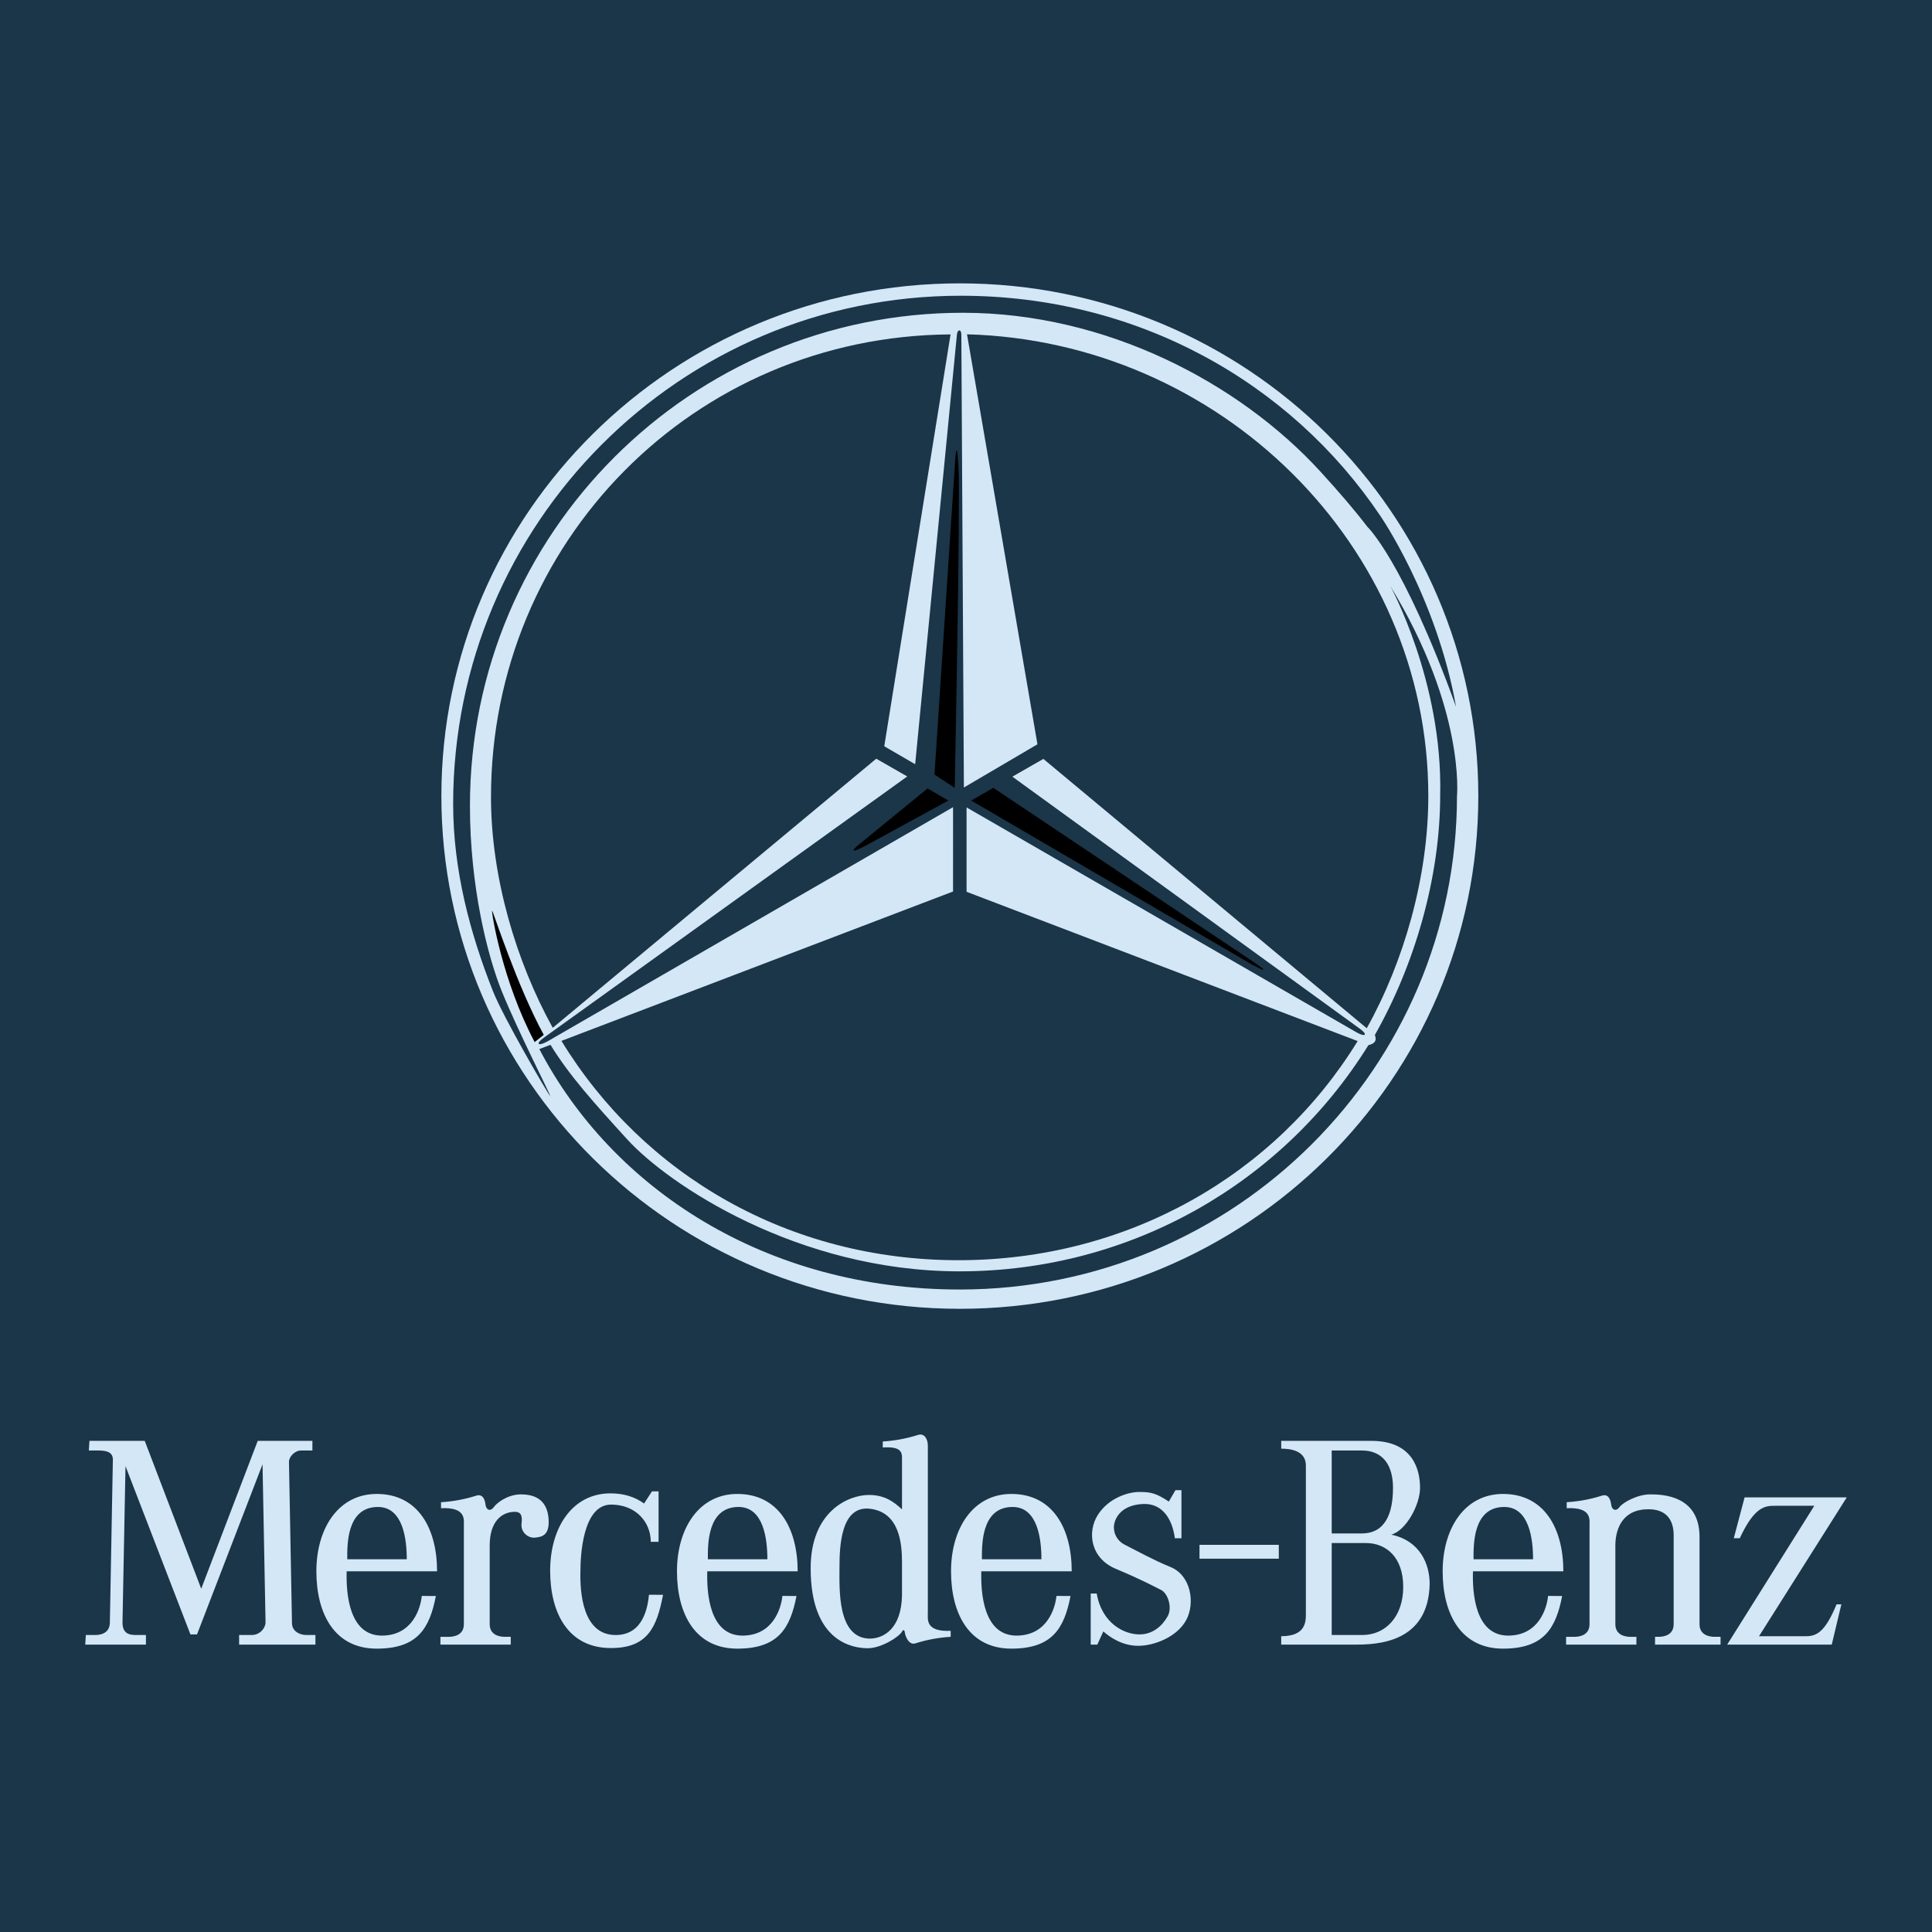
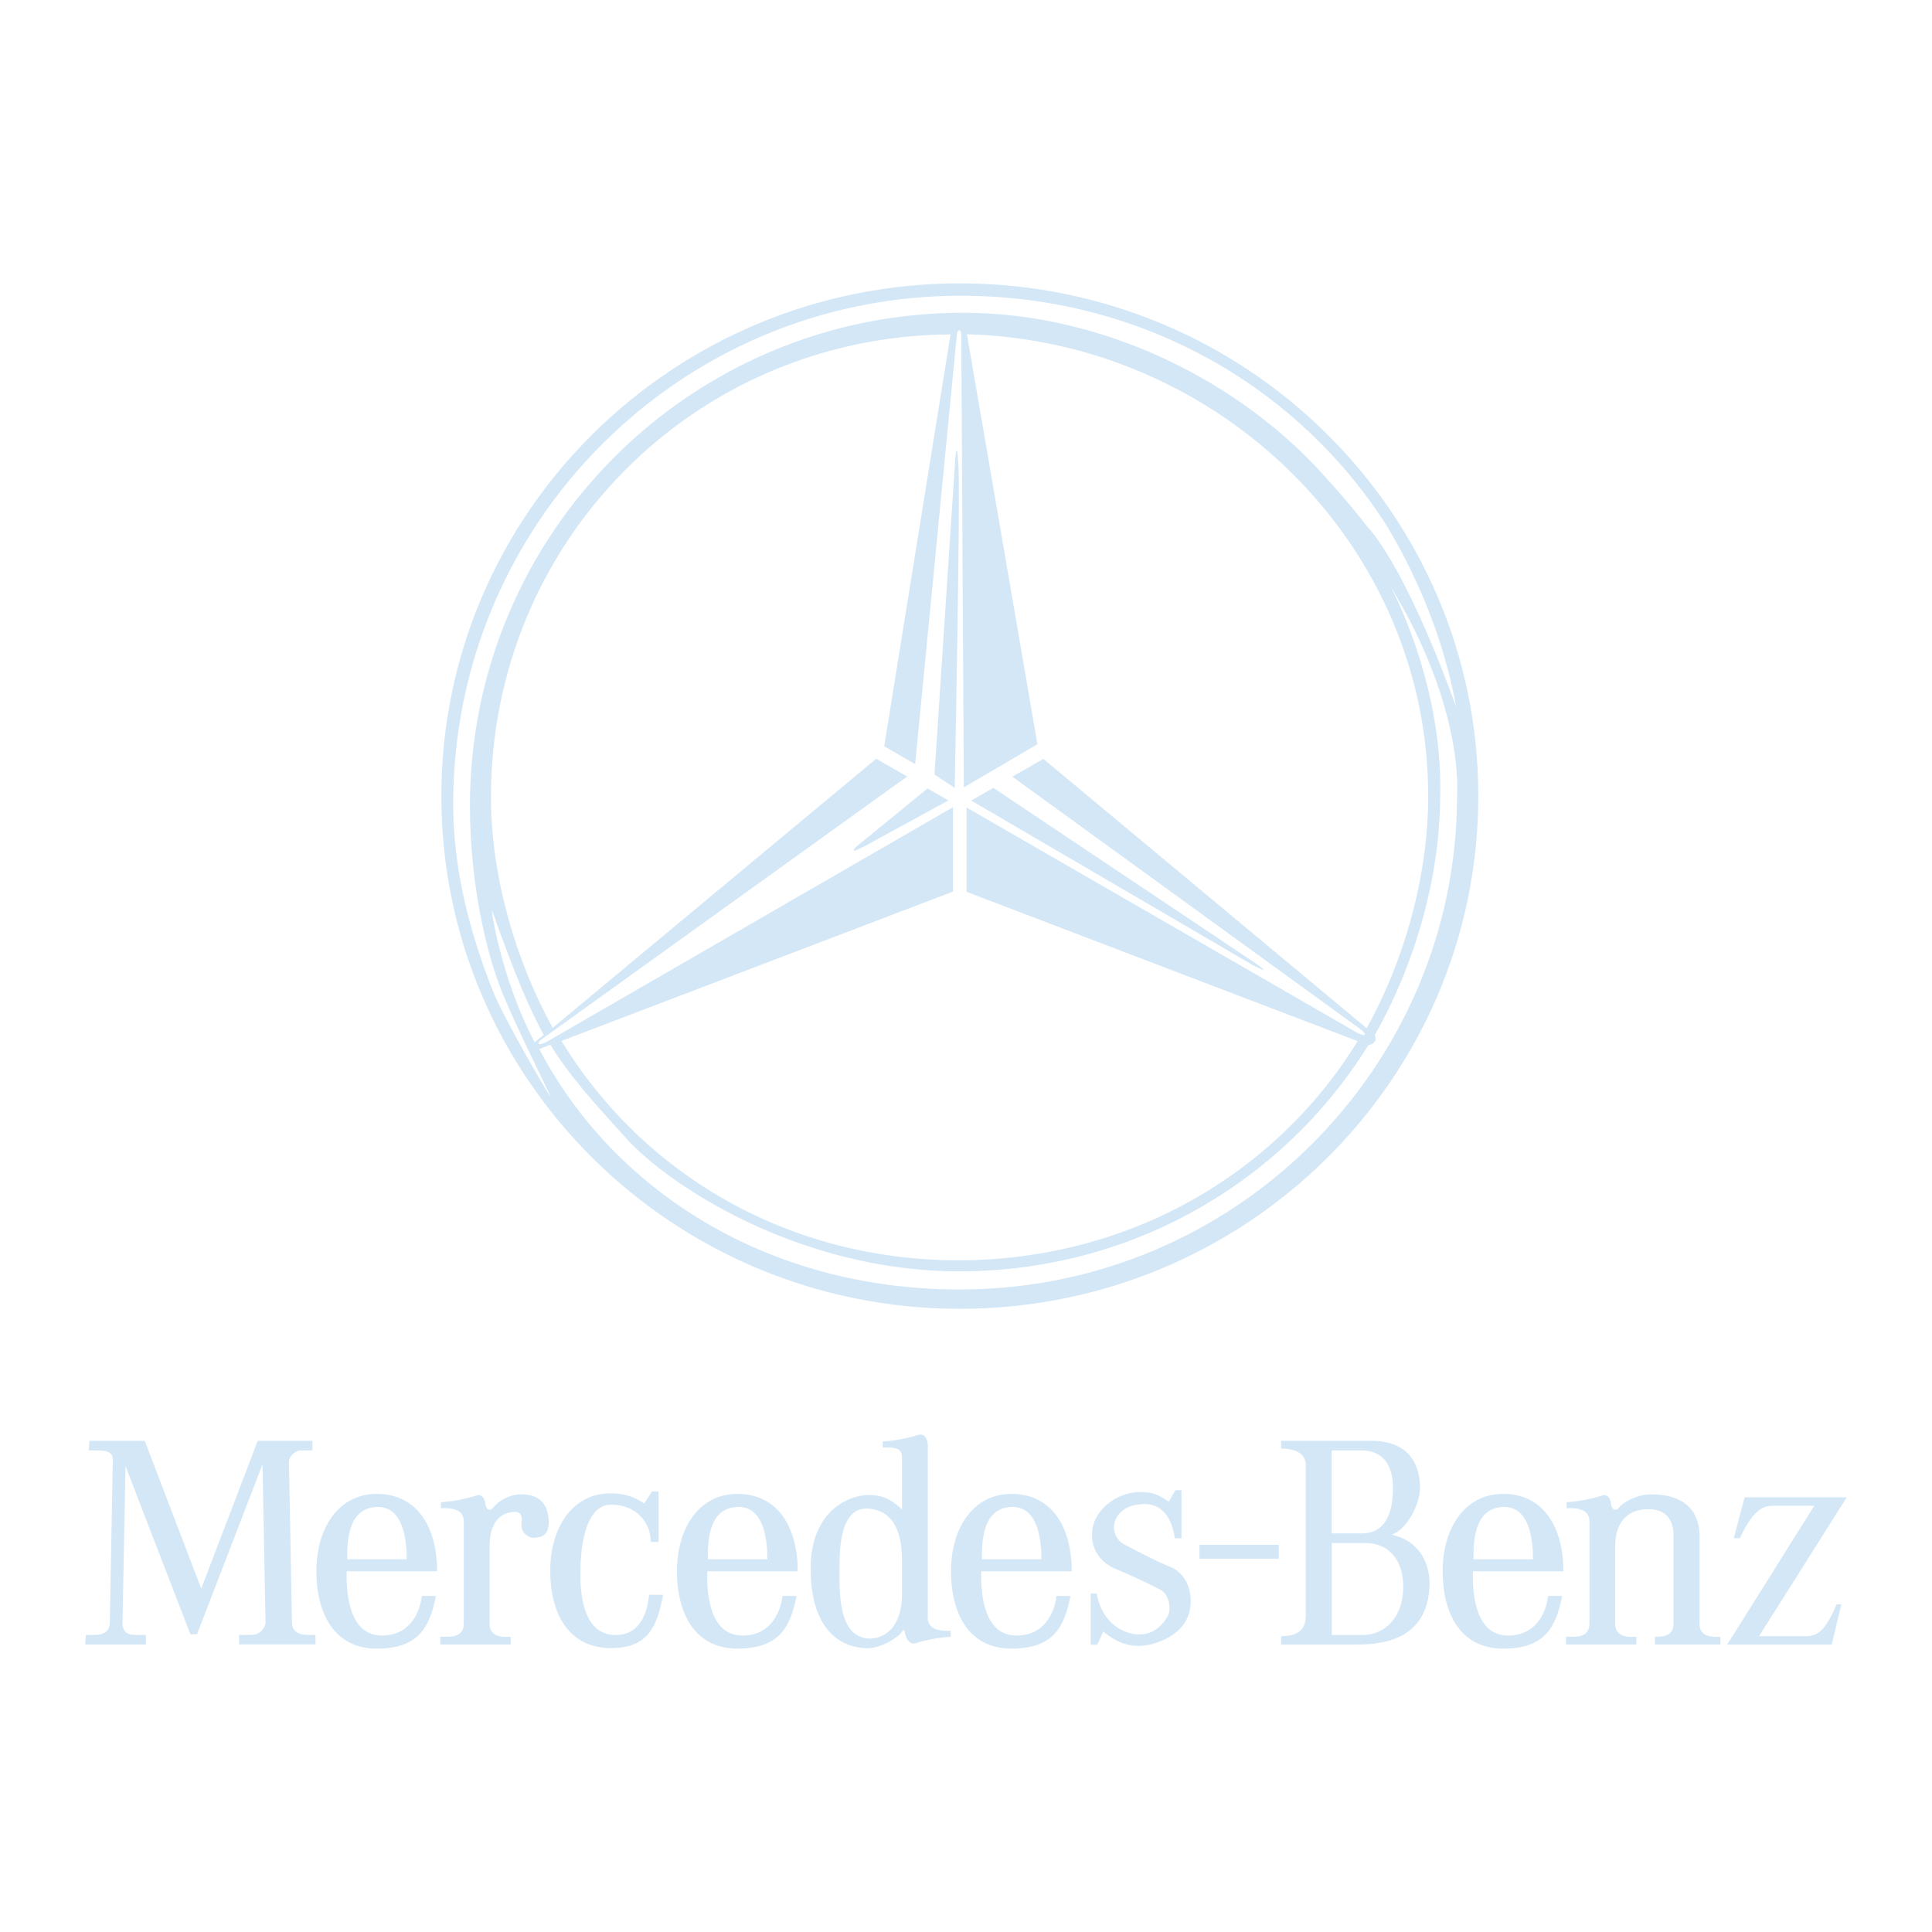
- <svg xmlns="http://www.w3.org/2000/svg" width="2500" height="2500" viewBox="0 0 192.756 192.756">
-   <g fill-rule="evenodd" clip-rule="evenodd">
-     <path fill="#1B3549" d="M0 0h192.756v192.756H0V0z" />
-     <path fill="#D3E7F7" d="M8.923 143.756l-.06.961h.899c.66 0 1.499.059 1.499.898l-.3 16.25c0 .6-.3 1.26-1.499 1.26h-.898l-.06.959h6.056v-.959h-1.019c-.78 0-1.319-.24-1.319-1.26l.299-15.59 6.477 16.789h.659l6.536-16.969.3 15.77c0 .539-.54 1.26-1.379 1.26h-1.259v.959h7.615v-.959h-.9c-.659 0-1.439-.361-1.439-1.201l-.3-16.068c0-.539.6-1.139 1.199-1.139h1.139v-.961h-5.456l-5.637 14.752-5.636-14.752H8.923zM34.587 156.768h9.019c0-4.262-1.883-7.717-6.021-7.717-3.837 0-6.021 3.455-6.021 7.717s1.823 7.717 6.021 7.717c4.077 0 5.277-2.02 5.902-5.252l-1.405-.006c-.12 1.199-.899 3.898-3.897 3.957-3.417.068-3.658-4.317-3.598-6.416zM50.957 164.084v-.779h-.6c-.54 0-1.499-.18-1.499-1.26v-7.855c0-2.459 1.259-3.357 2.518-3.357.479 0 .78.24.66 1.139-.12.9.66 1.5 1.319 1.439s1.499-.18 1.379-1.859c-.12-1.678-1.079-2.457-2.758-2.457-1.319 0-2.399.838-2.699 1.258-.349.488-.779.301-.839-.238-.06-.541-.3-1.08-.899-.9-1.32.42-2.519.6-3.538.66v.6c2.519-.121 2.278 1.139 2.278 1.738v9.834c0 1.08-.959 1.26-1.499 1.26h-.839v.779h7.016v-.002zM64.258 150.006c-.884-.645-1.995-1.014-3.348-1.014-3.837 0-6.021 3.455-6.021 7.717s1.823 7.695 6.021 7.717c3.718.018 4.617-2.082 5.243-5.312l-1.406-.006c-.12 1.199-.54 3.957-3.238 4.018-3.417.074-3.658-4.318-3.598-6.416 0-1.32.18-6.596 3.058-6.596 2.458 0 3.958 1.738 3.958 3.717h.779v-5.037h-.659l-.789 1.212zM92.571 160.965v-16.729c0-.689-.36-1.26-.959-1.08-1.319.42-2.519.6-3.538.66v.6c1.739-.119 1.919.42 1.919 1.02v5.156c-.78-.719-1.679-1.439-3.298-1.439-2.039 0-5.816 1.619-5.816 7.316 0 7.494 4.377 7.975 5.696 7.975s3.058-1.078 3.418-1.648c.03-.121.209-.27.27 0 .06.539.449 1.35 1.049 1.168a14.495 14.495 0 0 1 3.538-.658v-.6c-2.519.118-2.279-1.142-2.279-1.741zM127.588 155.51v-1.381h-7.914v1.381h7.914zM108.82 158.986v5.098h.66l.6-1.32c.6.541 1.857 1.439 3.477 1.439s3.898-.898 4.797-2.578c.9-1.68.48-4.438-1.559-5.277-1.785-.734-3.352-1.615-4.557-2.219-.959-.479-1.191-1.438-1.08-2.037.18-.959 1.02-1.979 2.939-2.039 1.918-.061 2.877 1.559 3.117 3.418h.66v-4.797h-.6l-.66 1.139c-1.26-.84-1.799-.959-2.938-.959-1.141 0-3.059.6-4.139 2.279-1.078 1.678-.779 4.316 1.799 5.396 2.578 1.078 3.779 1.738 4.498 2.098s1.139 1.799.66 2.639c-.48.84-1.379 1.799-2.818 1.799s-3.719-1.02-4.258-4.078h-.598v-.001zM130.287 161.025v-14.811c0-1.498-1.559-1.68-2.459-1.68v-.779h8.994c4.197 0 4.857 2.939 4.857 4.678s-1.439 4.316-2.879 4.678c2.879.6 3.838 2.938 3.838 4.916-.119 5.877-5.217 6.057-7.436 6.057h-7.375v-.84c2.4 0 2.46-1.379 2.46-2.219zM166.982 153.17v8.875c0 1.08-.959 1.26-1.498 1.26h-.359v.779h6.535v-.779h-.6c-.539 0-1.498-.18-1.498-1.26v-8.814c-.061-4.018-3.658-4.137-4.918-4.137-1.318 0-2.758.838-3.059 1.258-.348.488-.779.301-.838-.238-.061-.541-.301-1.08-.9-.9-1.318.42-2.518.6-3.537.66v.6c2.518-.121 2.277 1.139 2.277 1.738v9.834c0 1.08-.959 1.26-1.498 1.26h-.84v.779h7.016v-.779h-.6c-.539 0-1.5-.18-1.5-1.26v-7.855c0-1.318.48-3.418 2.939-3.598 2.458-.181 2.878 1.438 2.878 2.577zM172.979 153.471l1.08-4.078h10.193l-8.754 13.852h4.676c1.08 0 1.92-.42 3.059-3.178h.48l-.959 4.018H172.32l8.693-13.852h-3.896c-.959 0-2.039 0-3.539 3.238h-.599zM70.564 156.768h9.019c0-4.262-1.884-7.717-6.021-7.717-3.837 0-6.021 3.455-6.021 7.717s1.824 7.717 6.021 7.717c4.078 0 5.277-2.02 5.903-5.252l-1.406-.006c-.12 1.199-.899 3.898-3.897 3.957-3.417.068-3.658-4.317-3.598-6.416zM97.906 156.768h9.02c0-4.262-1.883-7.717-6.02-7.717-3.838 0-6.022 3.455-6.022 7.717s1.824 7.717 6.022 7.717c4.076 0 5.275-2.02 5.9-5.252l-1.404-.006c-.119 1.199-.898 3.898-3.898 3.957-3.416.068-3.656-4.317-3.598-6.416zM146.957 156.768h9.018c0-4.262-1.883-7.717-6.021-7.717-3.836 0-6.02 3.455-6.02 7.717s1.822 7.717 6.02 7.717c4.078 0 5.277-2.02 5.902-5.252l-1.404-.006c-.119 1.199-.9 3.898-3.898 3.957-3.417.068-3.658-4.317-3.597-6.416z" />
-     <path d="M34.647 155.568c0-1.318-.12-5.217 3.058-5.217 2.518 0 2.878 3.238 2.878 5.217h-5.936zM89.992 159.166c-.06 3.299-1.799 4.318-3.238 4.318-3.238-.061-2.998-4.977-2.998-7.076 0-2.098.12-6.236 3.058-5.877 2.938.361 3.178 3.479 3.178 5.338v3.297zM132.865 163.125h3.057c2.279 0 4.078-1.799 4.078-4.799 0-2.996-1.738-4.377-3.717-4.377h-3.418v9.176zM132.865 152.99h2.998c2.338 0 3.117-1.979 3.117-4.557 0-2.1-.898-3.717-3.117-3.717h-2.998v8.274zM70.625 155.568c0-1.318-.12-5.217 3.058-5.217 2.519 0 2.878 3.238 2.878 5.217h-5.936zM97.967 155.568c0-1.318-.119-5.217 3.059-5.217 2.518 0 2.877 3.238 2.877 5.217h-5.936zM147.016 155.568c0-1.318-.119-5.217 3.059-5.217 2.518 0 2.879 3.238 2.879 5.217h-5.938z" fill="#1B3549" />
-     <path fill="#D3E7F7" d="M95.757 130.58c-28.568-.002-51.726-22.908-51.721-51.161.003-28.252 23.167-51.152 51.735-51.148 28.569.004 51.725 22.91 51.721 51.162-.004 28.253-23.166 51.153-51.735 51.147z" />
-     <path d="M53.343 103.969l.909-.721c-2.673-4.898-5.027-12.25-5.159-12.404-.06.208 1.019 7.037 4.25 13.125z" />
-     <path d="M96.479 33.354l7.028 40.905-7.34 4.311-.254-45.199c0-.543-.384-.538-.44 0l-4.167 42.875-3.084-1.791 6.616-41.091c-25.618.16-45.848 20.729-45.851 46.15-.001 8.029 2.525 16.45 6.16 23.03l32.276-26.849 3.094 1.772-36.253 26.062c-.87.605-.609.908.354.373L95.087 80.53l-.001 8.416-39.071 14.904c8.172 13.369 22.682 21.879 39.607 21.881 16.901.002 31.647-8.529 39.831-21.863L96.434 88.974v-8.418l38.92 22.448c.883.498 1.15.227.316-.369l-34.666-25.147 3.092-1.773 32.264 26.874c3.693-6.617 6.141-15.063 6.143-23.161.003-25.092-20.866-45.389-46.024-46.074z" fill="#1B3549" />
-     <path d="M145.273 70.521c-1.959-10.988-7.594-19.106-7.594-19.106-8.938-13.256-24.17-21.907-41.817-21.909-28.006-.004-50.647 22.698-50.651 50.706-.001 6.596 1.682 12.897 3.972 18.679 1.052 2.654 5.516 10.309 5.718 10.473-.021-.242-3.171-6.367-4.828-10.441-1.42-3.493-3.188-10.455-3.187-18.529.003-27.17 22.032-49.193 49.2-49.189 14.197.002 27.535 6.933 35.72 15.918 1.744 1.914 3.252 3.651 4.602 5.417 0-.001 3.559 3.33 8.865 17.981z" fill="#1B3549" />
-     <path d="M143.689 79.297c0 8.41-2.635 17.125-6.52 23.962.217.564.014.854-.645 1.021-8.465 13.639-23.582 22.564-40.792 22.562-16.146-.002-29.062-8.676-33.145-13.158-3.314-3.637-5.77-6.357-7.667-9.445l-1.111.428c7.264 13.891 22.503 23.986 41.94 23.988 27.586.004 49.612-22.303 49.614-49.228 0 0 .855-8.654-6.658-20.97 0 .001 5.238 9.536 4.984 20.84z" fill="#1B3549" />
-     <path d="M92.539 78.668l-6.884 5.621s-1.453 1.2.632.126l8.336-4.547-2.084-1.2zM93.233 77.279l2.021-30.693s.189-3.726.379.063c.186 3.724-.379 31.956-.379 31.956l-2.021-1.326zM96.896 79.868l2.211-1.263L125.252 96.1s1.959 1.326-.252.189L96.896 79.868z" />
+ <svg xmlns="http://www.w3.org/2000/svg" version="1.1" id="Layer_1" x="0px" y="0px" viewBox="0 0 2500 2500" style="enable-background:new 0 0 2500 2500;" xml:space="preserve">
+   <style type="text/css">
+ 	.st0{fill-rule:evenodd;clip-rule:evenodd;fill:#D3E7F7;}
+ 	.st1{fill:#D3E7F7;}
+ </style>
+   <path class="st0" d="M1242.1,366.7c-370.5-0.1-671,297-671,663.4c-0.1,366.4,300.3,663.5,670.8,663.5  c370.5,0.1,670.9-296.9,671-663.4C1913,663.8,1612.7,366.7,1242.1,366.7z M637.9,1282.6c-29.7-75-51.5-156.7-51.5-242.3  c0.1-363.3,293.7-657.7,656.9-657.6c228.9,0,426.4,112.2,542.4,284.2c0,0,73.1,105.3,98.5,247.8c0,0,0,0,0,0h0c0,0,0,0,0,0  c-68.8-190-115-233.2-115-233.2c-17.5-22.9-37.1-45.4-59.7-70.3c-106.2-116.5-279.1-206.4-463.3-206.5  c-352.4-0.1-638.1,285.6-638.1,638c0,104.7,22.9,195,41.3,240.3c21.5,52.8,62.3,132.3,62.6,135.4  C709.4,1416.3,651.5,1317,637.9,1282.6z M1759.6,1331.2c10.8,7.7,7.4,11.2-4.1,4.8l-504.8-291.1V1154l506.1,193.2  c-106.1,172.9-297.4,283.6-516.6,283.6c-219.5,0-407.7-110.4-513.7-283.8l506.7-193.3l0-109.2l-524.9,303.1  c-12.5,6.9-15.9,3-4.6-4.8l470.2-338l-40.1-23L715.2,1330c-47.1-85.3-79.9-194.6-79.9-298.7c0-329.7,262.4-596.5,594.7-598.6  l-85.8,532.9l40,23.2l54-556.1c0.7-7,5.7-7,5.7,0l3.3,586.2l95.2-55.9l-91.2-530.5h0c326.3,8.9,597,272.1,596.9,597.6  c0,105-31.8,214.6-79.7,300.4L1350.1,982l-40.1,23L1759.6,1331.2z M691.8,1348.5c-41.9-79-55.9-167.5-55.1-170.2  c1.7,2,32.2,97.4,66.9,160.9L691.8,1348.5z M1241.8,1668.6c-252.1,0-449.7-131-544-311.1l14.4-5.6c24.6,40.1,56.5,75.3,99.4,122.5  c53,58.1,220.5,170.6,429.9,170.7c223.2,0,419.3-115.7,529.1-292.6c8.5-2.2,11.2-5.9,8.4-13.2c50.4-88.7,84.6-201.7,84.6-310.8h0  c3.3-146.6-64.6-270.3-64.6-270.3c97.4,159.7,86.4,272,86.4,272C1885.3,1379.4,1599.6,1668.7,1241.8,1668.6z" />
+   <g>
+     <rect x="1552.1" y="1999" class="st1" width="102.6" height="17.9" />
+     <path class="st1" d="M1386.8,2033.2c0-55.3-24.4-100.1-78.1-100.1c-49.8,0-78.1,44.8-78.1,100.1s23.7,100.1,78.1,100.1   c52.9,0,68.4-26.2,76.5-68.1l-18.2-0.1c-1.5,15.6-11.6,50.6-50.6,51.3c-44.3,0.9-47.4-56-46.7-83.2H1386.8z M1310.3,1950   c32.7,0,37.3,42,37.3,67.7h-77C1270.6,2000.6,1269.1,1950,1310.3,1950z" />
+     <path class="st1" d="M1514.8,2027.8c-23.2-9.5-43.5-20.9-59.1-28.8c-12.4-6.2-15.4-18.7-14-26.4c2.3-12.4,13.2-25.7,38.1-26.4   c24.9-0.8,37.3,20.2,40.4,44.3h8.6v-62.2h-7.8l-8.6,14.8c-16.3-10.9-23.3-12.4-38.1-12.4c-14.8,0-39.7,7.8-53.7,29.6   c-14,21.8-10.1,56,23.3,70c33.4,14,49,22.5,58.3,27.2c9.3,4.7,14.8,23.3,8.6,34.2c-6.2,10.9-17.9,23.3-36.5,23.3   c-18.7,0-48.2-13.2-55.2-52.9h-7.8v66.1h8.6l7.8-17.1c7.8,7,24.1,18.7,45.1,18.7s50.6-11.6,62.2-33.4   C1546.7,2074.4,1541.2,2038.7,1514.8,2027.8z" />
+     <path class="st1" d="M1200.6,2087.7L1200.6,2087.7v-217c0-8.9-4.7-16.3-12.4-14c-17.1,5.4-32.7,7.8-45.9,8.6v7.8   c22.6-1.5,24.9,5.4,24.9,13.2v66.9c-10.1-9.3-21.8-18.7-42.8-18.7c-26.4,0-75.4,21-75.4,94.9c0,97.2,56.8,103.4,73.9,103.4   c17.1,0,39.7-14,44.3-21.4c0.4-1.6,2.7-3.5,3.5,0c0.8,7,5.8,17.5,13.6,15.1c14.9-4.7,30.3-7.6,45.9-8.5v-7.8   C1197.5,2111.8,1200.6,2095.4,1200.6,2087.7z M1167.2,2064.3L1167.2,2064.3c-0.8,42.8-23.3,56-42,56c-42-0.8-38.9-64.6-38.9-91.8   c0-27.2,1.6-80.9,39.7-76.2c38.1,4.7,41.2,45.1,41.2,69.2V2064.3z" />
+     <path class="st1" d="M915.2,2033.2h117c0-55.3-24.4-100.1-78.1-100.1c-49.8,0-78.1,44.8-78.1,100.1s23.7,100.1,78.1,100.1   c52.9,0,68.4-26.2,76.6-68.1l-18.2-0.1c-1.6,15.6-11.7,50.6-50.5,51.3C917.5,2117.3,914.4,2060.5,915.2,2033.2L915.2,2033.2z    M955.7,1950c32.7,0,37.3,42,37.3,67.7h-77C916,2000.6,914.4,1950,955.7,1950z" />
+     <path class="st1" d="M674.1,1933.7c-17.1,0-31.1,10.9-35,16.3c-4.5,6.3-10.1,3.9-10.9-3.1c-0.8-7-3.9-14-11.7-11.7   c-17.1,5.4-32.7,7.8-45.9,8.6v7.8c32.7-1.6,29.5,14.8,29.5,22.5v127.5c0,14-12.4,16.3-19.4,16.3h-10.9v10.1h91v0v0V2118h-7.8   c-7,0-19.4-2.3-19.4-16.3v-101.9c0-31.9,16.3-43.5,32.7-43.5c6.2,0,10.1,3.1,8.6,14.8c-1.6,11.7,8.6,19.5,17.1,18.7   c8.5-0.8,19.4-2.3,17.9-24.1C708.3,1943.8,695.9,1933.7,674.1,1933.7z" />
+     <path class="st1" d="M565.6,2033.2c0-55.3-24.4-100.1-78.1-100.1c-49.8,0-78.1,44.8-78.1,100.1s23.6,100.1,78.1,100.1   c52.9,0,68.4-26.2,76.5-68.1l-18.2-0.1c-1.6,15.6-11.7,50.6-50.5,51.3c-44.3,0.9-47.4-56-46.7-83.2H565.6z M489,1950   c32.7,0,37.3,42,37.3,67.7h-77C449.4,2000.6,447.8,1950,489,1950z" />
+     <path class="st1" d="M1800.2,1985.8c18.7-4.7,37.3-38.1,37.3-60.7s-8.6-60.7-63-60.7h-116.7v10.1c11.7,0,31.9,2.4,31.9,21.8v192.1   c0,10.9-0.8,28.8-31.9,28.8v10.9h95.7c28.8,0,94.9-2.3,96.4-78.6C1850,2023.9,1837.5,1993.6,1800.2,1985.8z M1723.2,1876.9h38.9   c28.8,0,40.4,21,40.4,48.2c0,33.4-10.1,59.1-40.4,59.1h-38.9V1876.9z M1762.9,2115.7h-39.6v-119h44.3c25.7,0,48.2,17.9,48.2,56.8   C1815.8,2092.4,1792.4,2115.7,1762.9,2115.7z" />
+     <path class="st1" d="M2199.2,2101.7v-114.3c-0.8-52.1-47.4-53.7-63.8-53.7c-17.1,0-35.8,10.9-39.7,16.3c-4.5,6.3-10.1,3.9-10.9-3.1   c-0.8-7-3.9-14-11.7-11.7c-17.1,5.4-32.7,7.8-45.9,8.6v7.8c32.7-1.6,29.5,14.8,29.5,22.5v127.5c0,14-12.4,16.3-19.4,16.3h-10.9   v10.1h91V2118h-7.8c-7,0-19.5-2.3-19.5-16.3v-101.9c0-17.1,6.2-44.3,38.1-46.7c31.9-2.3,37.3,18.7,37.3,33.4v115.1   c0,14-12.4,16.3-19.4,16.3h-4.7v10.1h84.8V2118h-7.8C2211.6,2118,2199.2,2115.7,2199.2,2101.7z" />
+     <path class="st1" d="M2023,2033.2c0-55.3-24.4-100.1-78.1-100.1c-49.8,0-78.1,44.8-78.1,100.1s23.6,100.1,78.1,100.1   c52.9,0,68.4-26.2,76.5-68.1l-18.2-0.1c-1.5,15.6-11.7,50.6-50.6,51.3c-44.3,0.9-47.4-56-46.7-83.2H2023z M1946.4,1950   c32.7,0,37.3,42,37.3,67.7h-77C1906.8,2000.6,1905.2,1950,1946.4,1950z" />
+     <path class="st1" d="M2336.8,2117.2h-60.6l113.5-179.7h-132.2l-14,52.9v0h7.8c19.5-42,33.5-42,45.9-42h50.5l-112.7,179.7h135.3   l12.4-52.1h-6.2C2361.7,2111.8,2350.8,2117.2,2336.8,2117.2z" />
+     <path class="st1" d="M797.8,2115.7c-44.3,1-47.4-56-46.7-83.2c0-17.1,2.3-85.5,39.7-85.5c31.9,0,51.3,22.5,51.3,48.2h10.1v-65.3   h-8.5l-10.2,15.7c-11.5-8.4-25.9-13.2-43.4-13.2c-49.8,0-78.1,44.8-78.1,100.1c0,55.3,23.6,99.8,78.1,100.1   c48.2,0.2,59.9-27,68-68.9l-18.2-0.1C838.2,2079.1,832.7,2114.9,797.8,2115.7z" />
+     <path class="st1" d="M377.8,2100.1l-3.9-208.4c0-7,7.8-14.8,15.6-14.8h14.8v-12.5h-70.8l-73.1,191.3l-73.1-191.3h-71.6v0l-0.8,12.5   h11.7c8.6,0,19.4,0.8,19.4,11.6l-3.9,210.8c0,7.8-3.9,16.3-19.4,16.3h-11.6l-0.8,12.4h78.5v-12.4h-13.2c-10.1,0-17.1-3.1-17.1-16.3   l3.9-202.2l84,217.7h8.5l84.8-220.1l3.9,204.5c0,7-7,16.3-17.9,16.3h-16.3v12.4h98.8v-12.4h-11.7   C387.9,2115.7,377.8,2111,377.8,2100.1z" />
  </g>
+   <path class="st0" d="M1200.2,1020.3l-89.3,72.9c0,0-18.8,15.6,8.2,1.6l108.1-59L1200.2,1020.3L1200.2,1020.3z M1209.2,1002.3  l26.2-398.1c0,0,2.5-48.3,4.9,0.8c2.4,48.3-4.9,414.5-4.9,414.5L1209.2,1002.3z M1256.7,1035.9l28.7-16.4l339.1,226.9  c0,0,25.4,17.2-3.3,2.5L1256.7,1035.9z" />
</svg>
